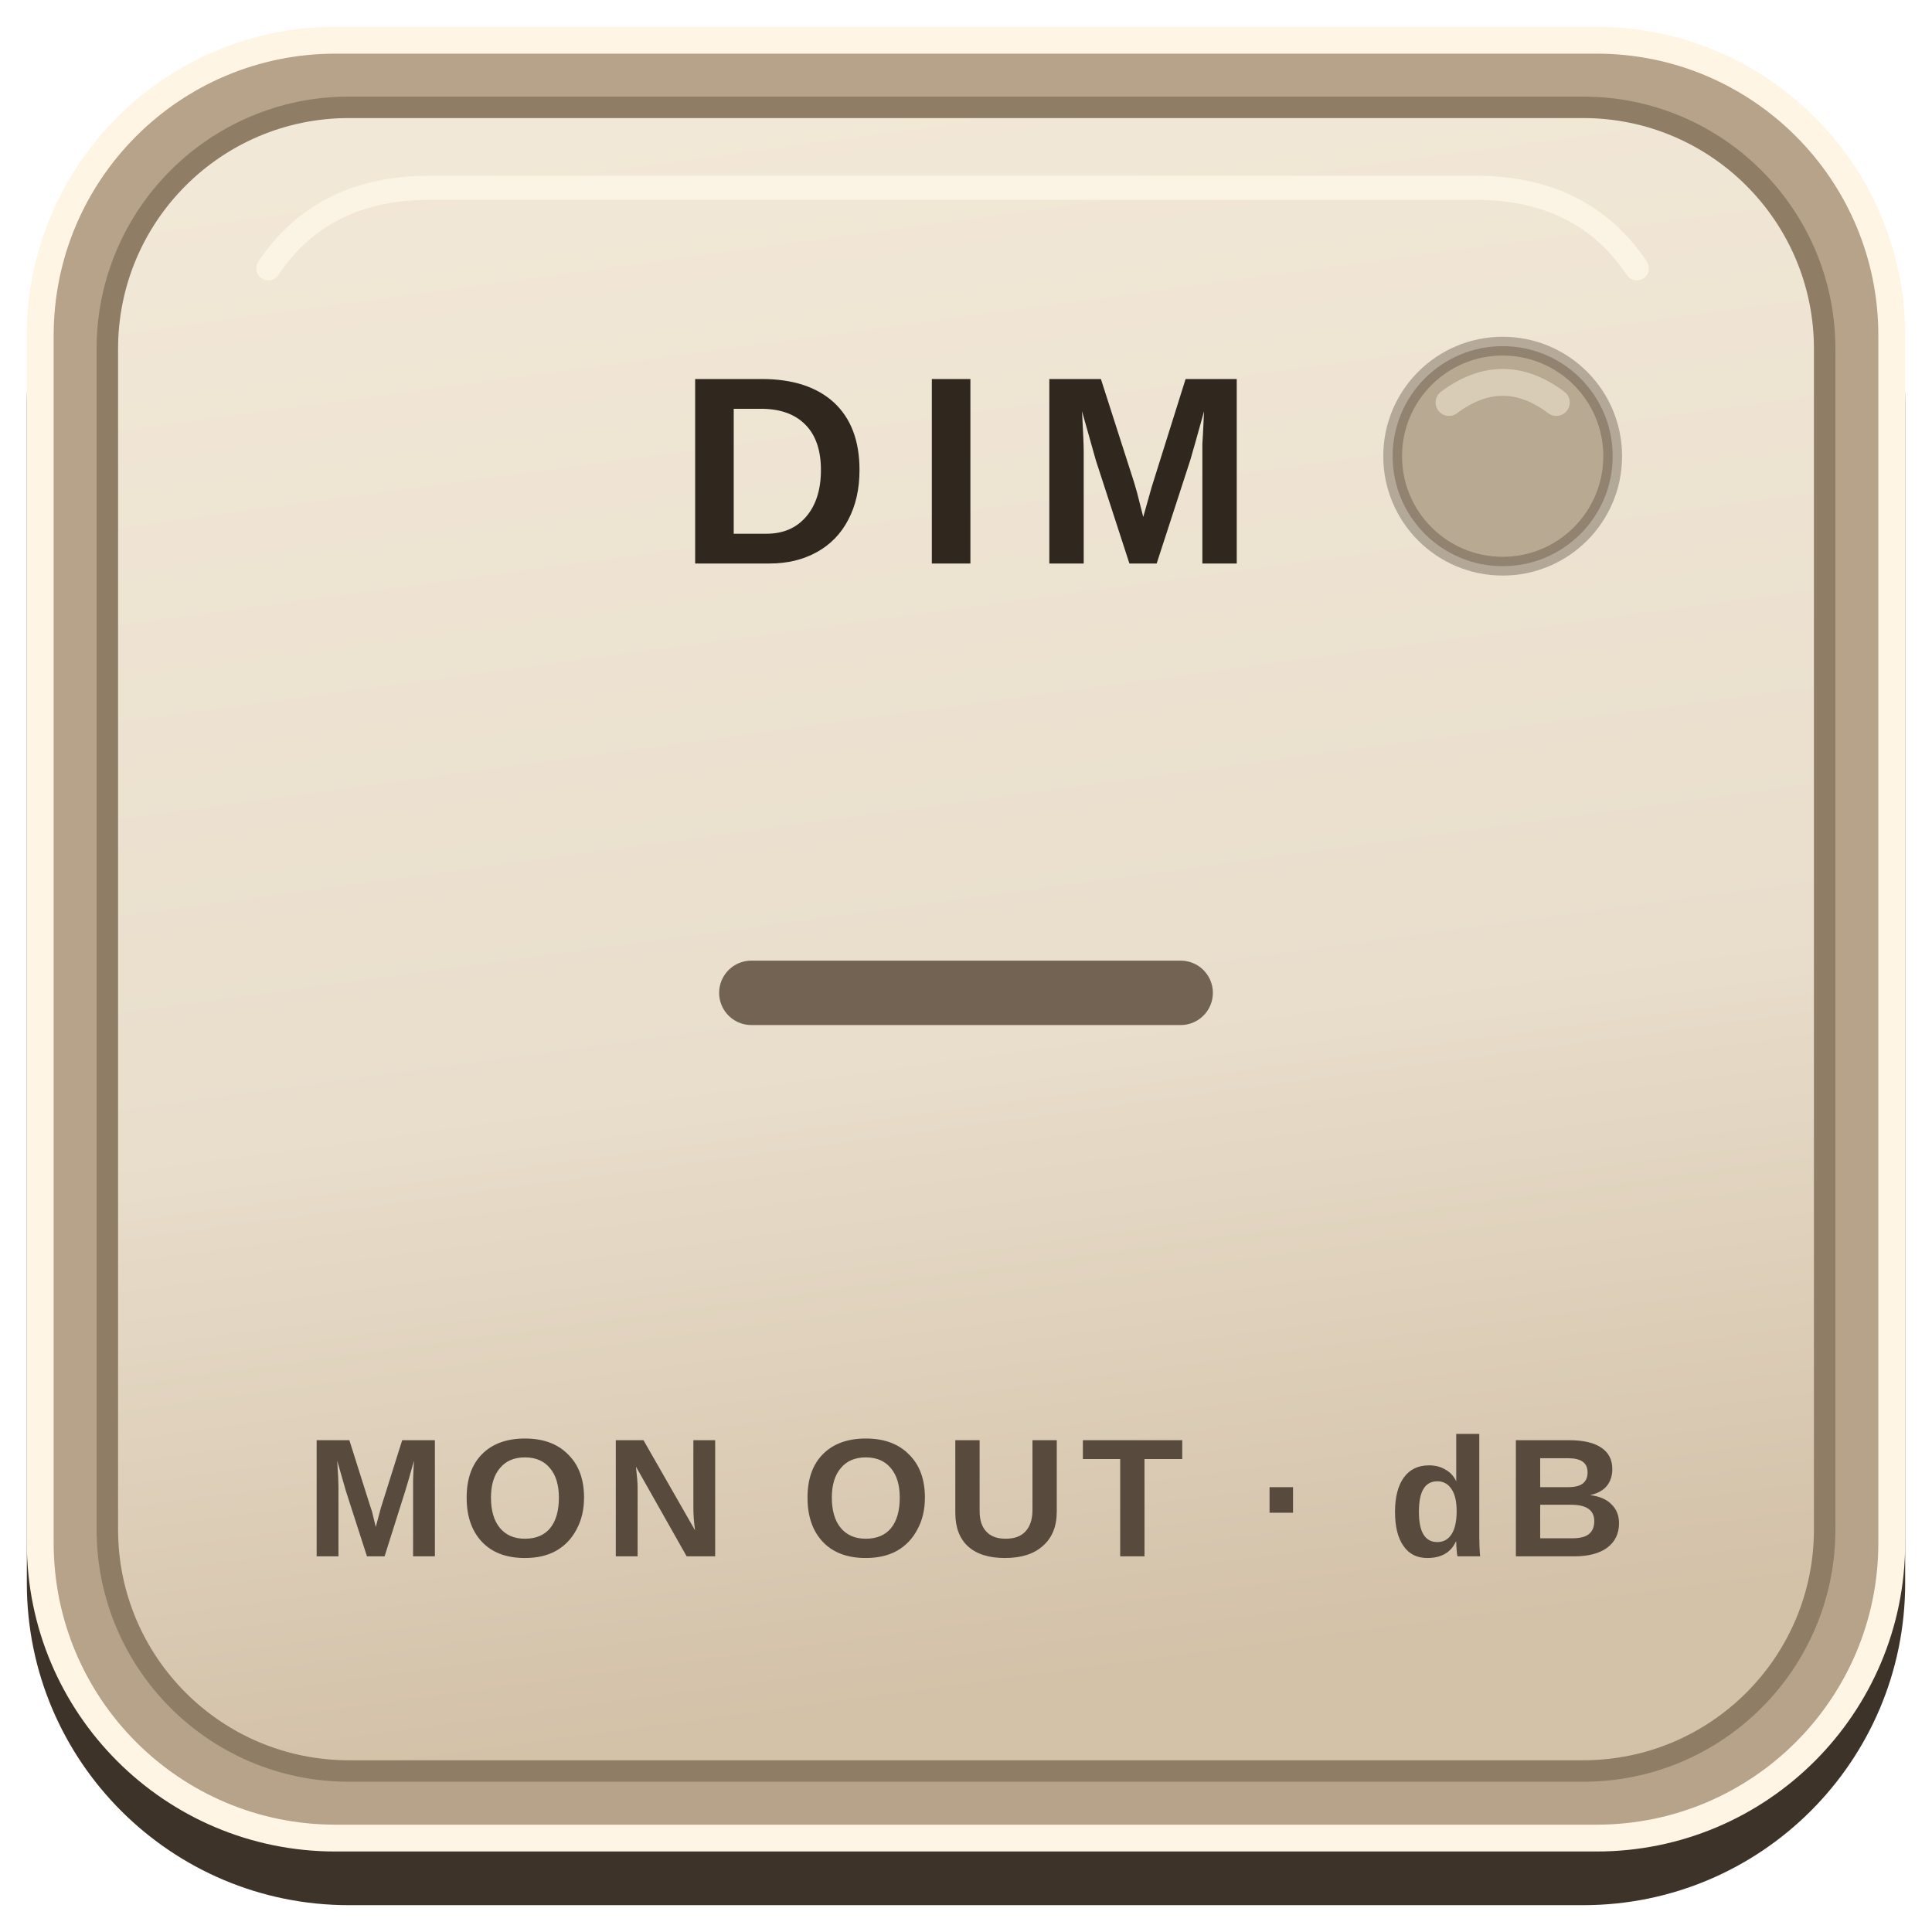
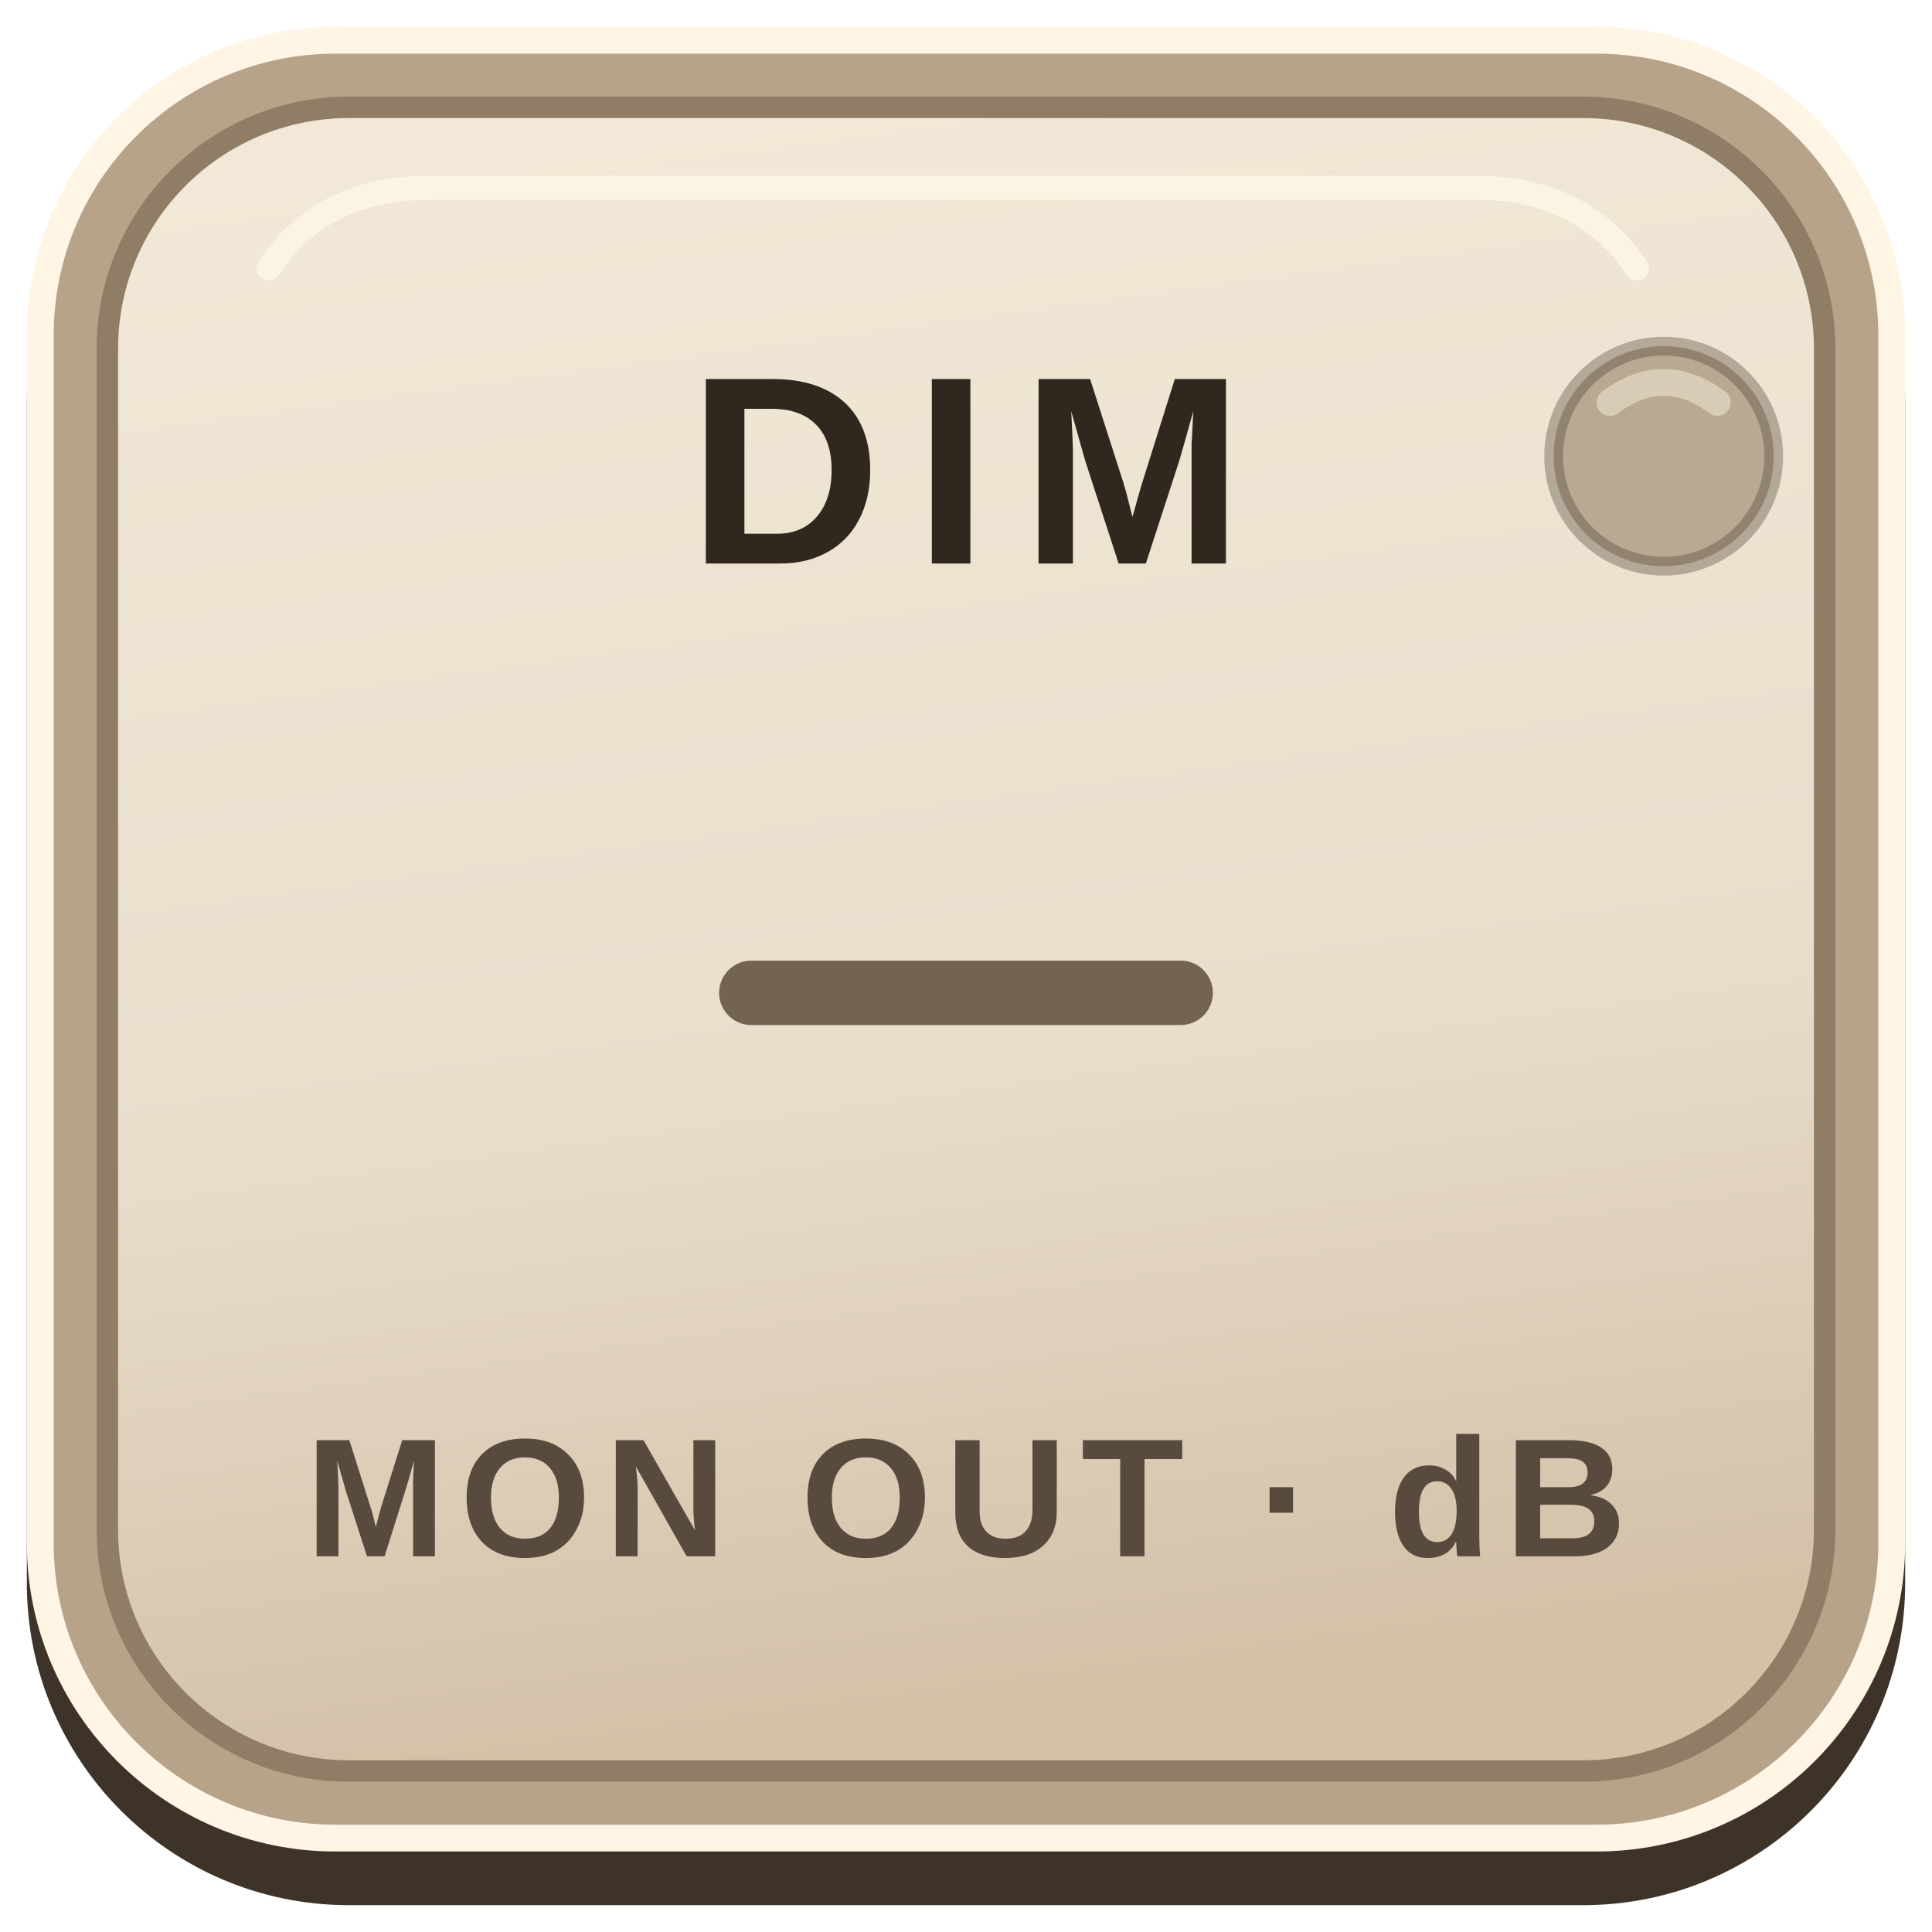
<svg xmlns="http://www.w3.org/2000/svg" width="144" height="144" viewBox="0 0 72 72">
  <defs>
    <linearGradient id="face" x2=".14" y2="1" gradientUnits="objectBoundingBox">
      <stop stop-color="#f3e9d8" />
      <stop offset=".62" stop-color="#e9decc" />
      <stop offset="1" stop-color="#d3c1a8" />
    </linearGradient>
  </defs>
  <rect x="1" y="3" width="70" height="68" rx="12" fill="#3d3328" />
  <rect x="1.5" y="1.5" width="69" height="67" rx="11" fill="#b6a38a" stroke="#fff5e4" />
  <rect x="4" y="4" width="64" height="62" rx="9" fill="url(#face)" stroke="#8f7d65" stroke-width=".8" />
  <path d="M10 10q2-3 6-3h39q4 0 6 3" fill="none" stroke="#fff8e9" stroke-width=".9" opacity=".72" stroke-linecap="round" />
-   <text x="36" y="21" fill="#30281f" text-anchor="middle" font-family="Arial,sans-serif" font-size="10" font-weight="700" letter-spacing="1.6">DIM</text>
-   <circle cx="56" cy="17" r="4.1" fill="#b8a992" stroke="#493d30" stroke-opacity=".35" stroke-width=".7" />
-   <path d="M54 15q2-1.5 4 0" fill="none" stroke="#fff7e4" opacity=".45" stroke-linecap="round" />
+   <text x="36" y="21" fill="#30281f" text-anchor="middle" font-family="Arial,sans-serif" font-size="10" font-weight="700" letter-spacing="1.2">DIM</text>
+   <circle cx="62" cy="17" r="4.1" fill="#b8a992" stroke="#493d30" stroke-opacity=".35" stroke-width=".7" />
+   <path d="M60 15q2-1.5 4 0" fill="none" stroke="#fff7e4" opacity=".45" stroke-linecap="round" />
  <g aria-label="No level available">
    <path d="M28 37h16" stroke="#726353" stroke-width="2.4" stroke-linecap="round" />
  </g>
  <text x="36" y="58" fill="#584a3d" text-anchor="middle" font-family="Arial,sans-serif" font-size="6.3" font-weight="700" letter-spacing="0.5">MON OUT · dB</text>
</svg>
